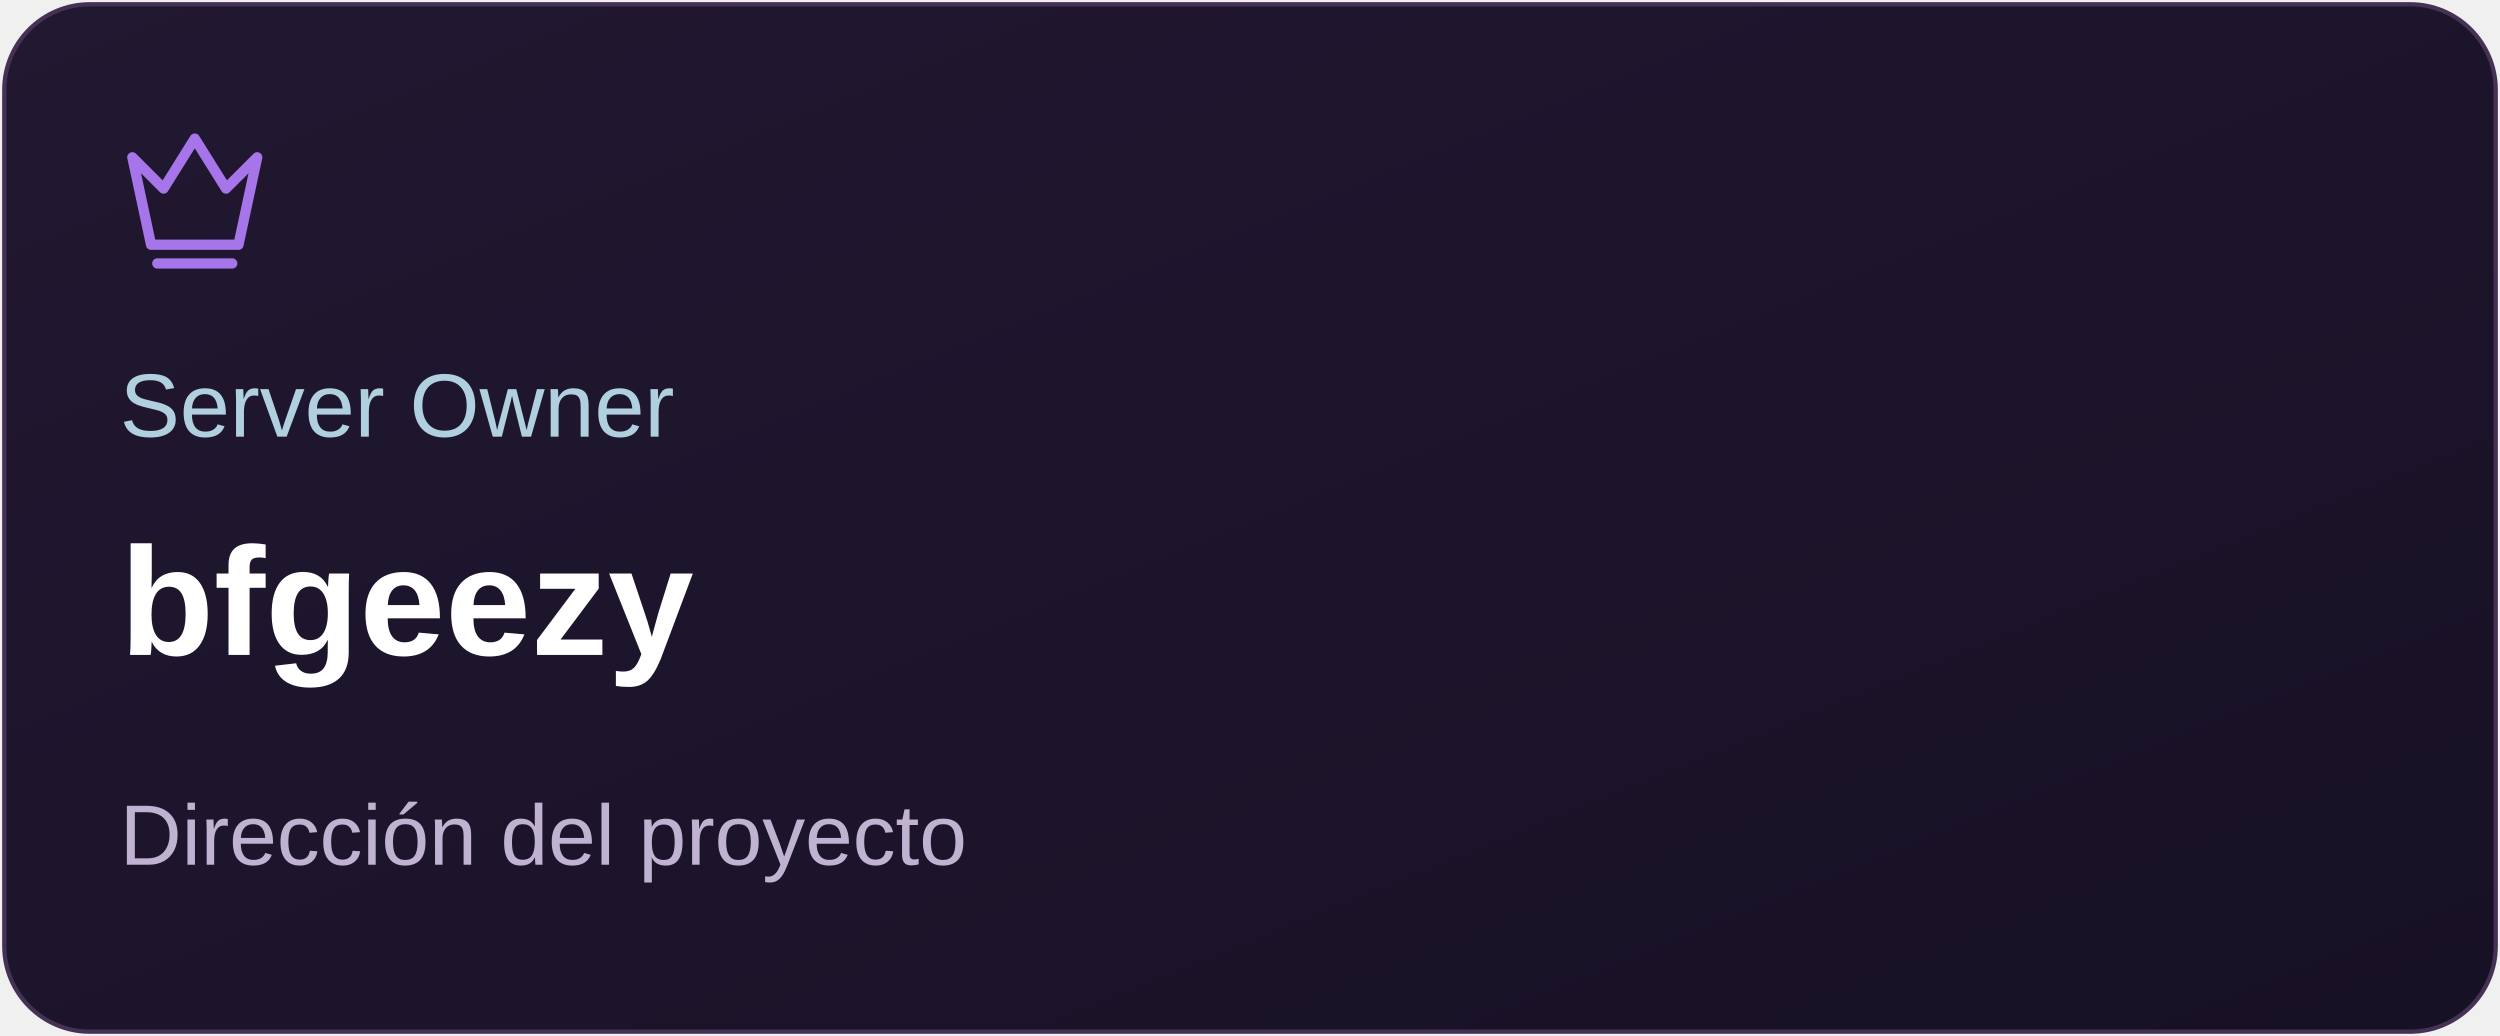
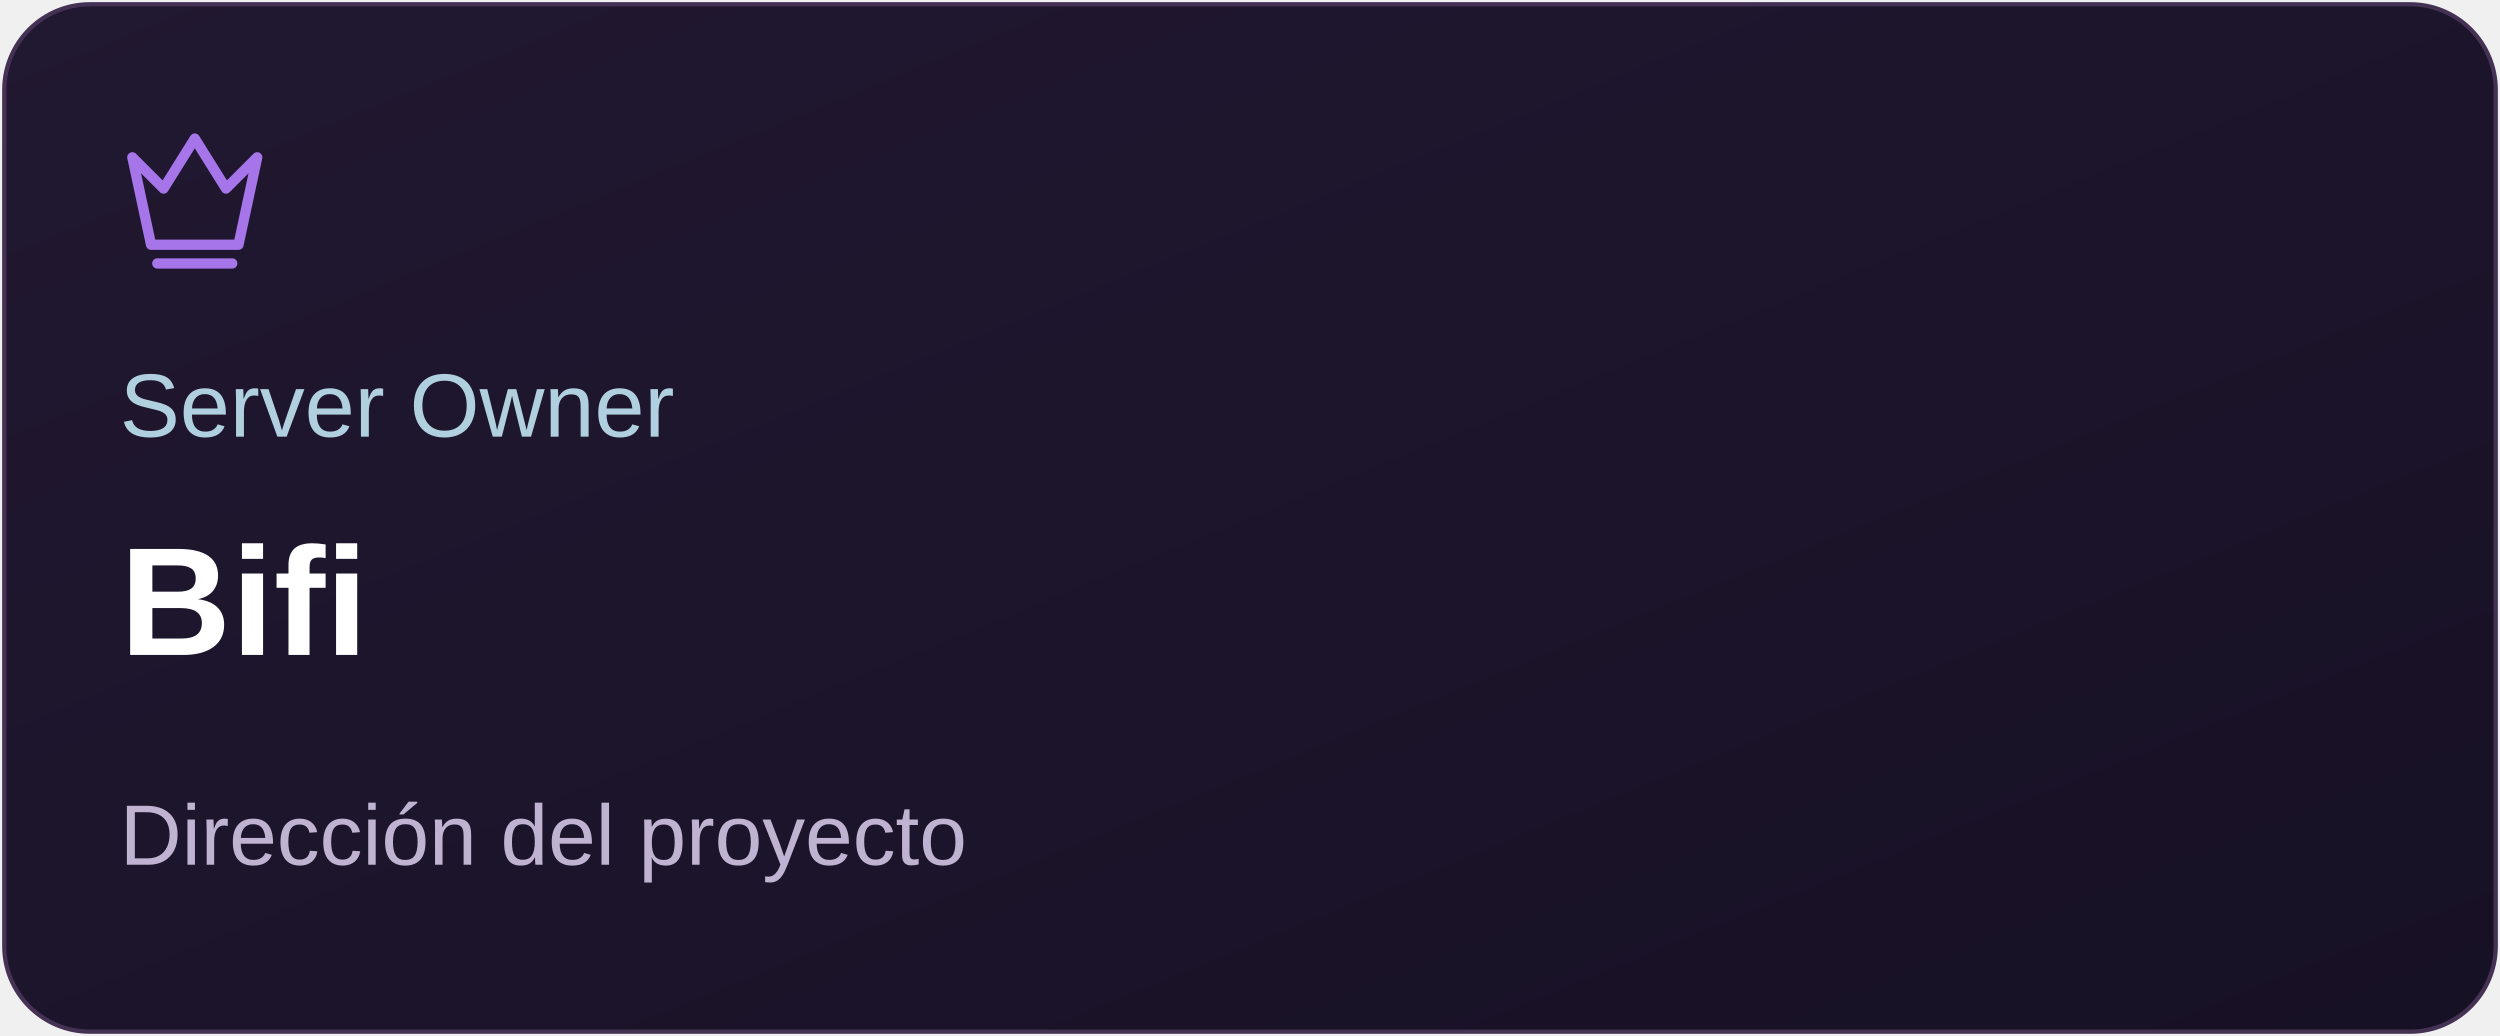
<svg xmlns="http://www.w3.org/2000/svg" width="584" height="242" viewBox="0 0 584 242" role="img" aria-labelledby="title desc">
  <defs>
    <linearGradient id="panel" x2="1" y2="1">
      <stop stop-color="#211831" />
      <stop offset="1" stop-color="#171125" />
    </linearGradient>
  </defs>
  <rect x="1" y="1" width="582" height="240" rx="20" fill="url(#panel)" stroke="#443154" />
  <g transform="translate(28 28) scale(1.458333)" fill="none" stroke="#A775EA" stroke-width="1.65" stroke-linecap="round" stroke-linejoin="round">
    <path d="m2 6 5 5 5-8 5 8 5-5-3 14H5Zm4 17h12" />
  </g>
  <text x="28" y="102" font-family="Segoe UI,Arial,sans-serif" font-size="21" font-weight="400" text-anchor="start" fill="#B0D0E0">Server Owner</text>
-   <text x="28" y="153" font-family="Trebuchet MS,Segoe UI,Arial,sans-serif" font-size="36" font-weight="700" text-anchor="start" fill="#FFFFFF">bfgeezy</text>
+   <text x="28" y="153" font-family="Trebuchet MS,Segoe UI,Arial,sans-serif" font-size="36" font-weight="700" text-anchor="start" fill="#FFFFFF">Bifi</text>
  <text x="28" y="202" font-family="Segoe UI,Arial,sans-serif" font-size="20" font-weight="400" text-anchor="start" fill="#BFB3D1">Dirección del proyecto</text>
</svg>
